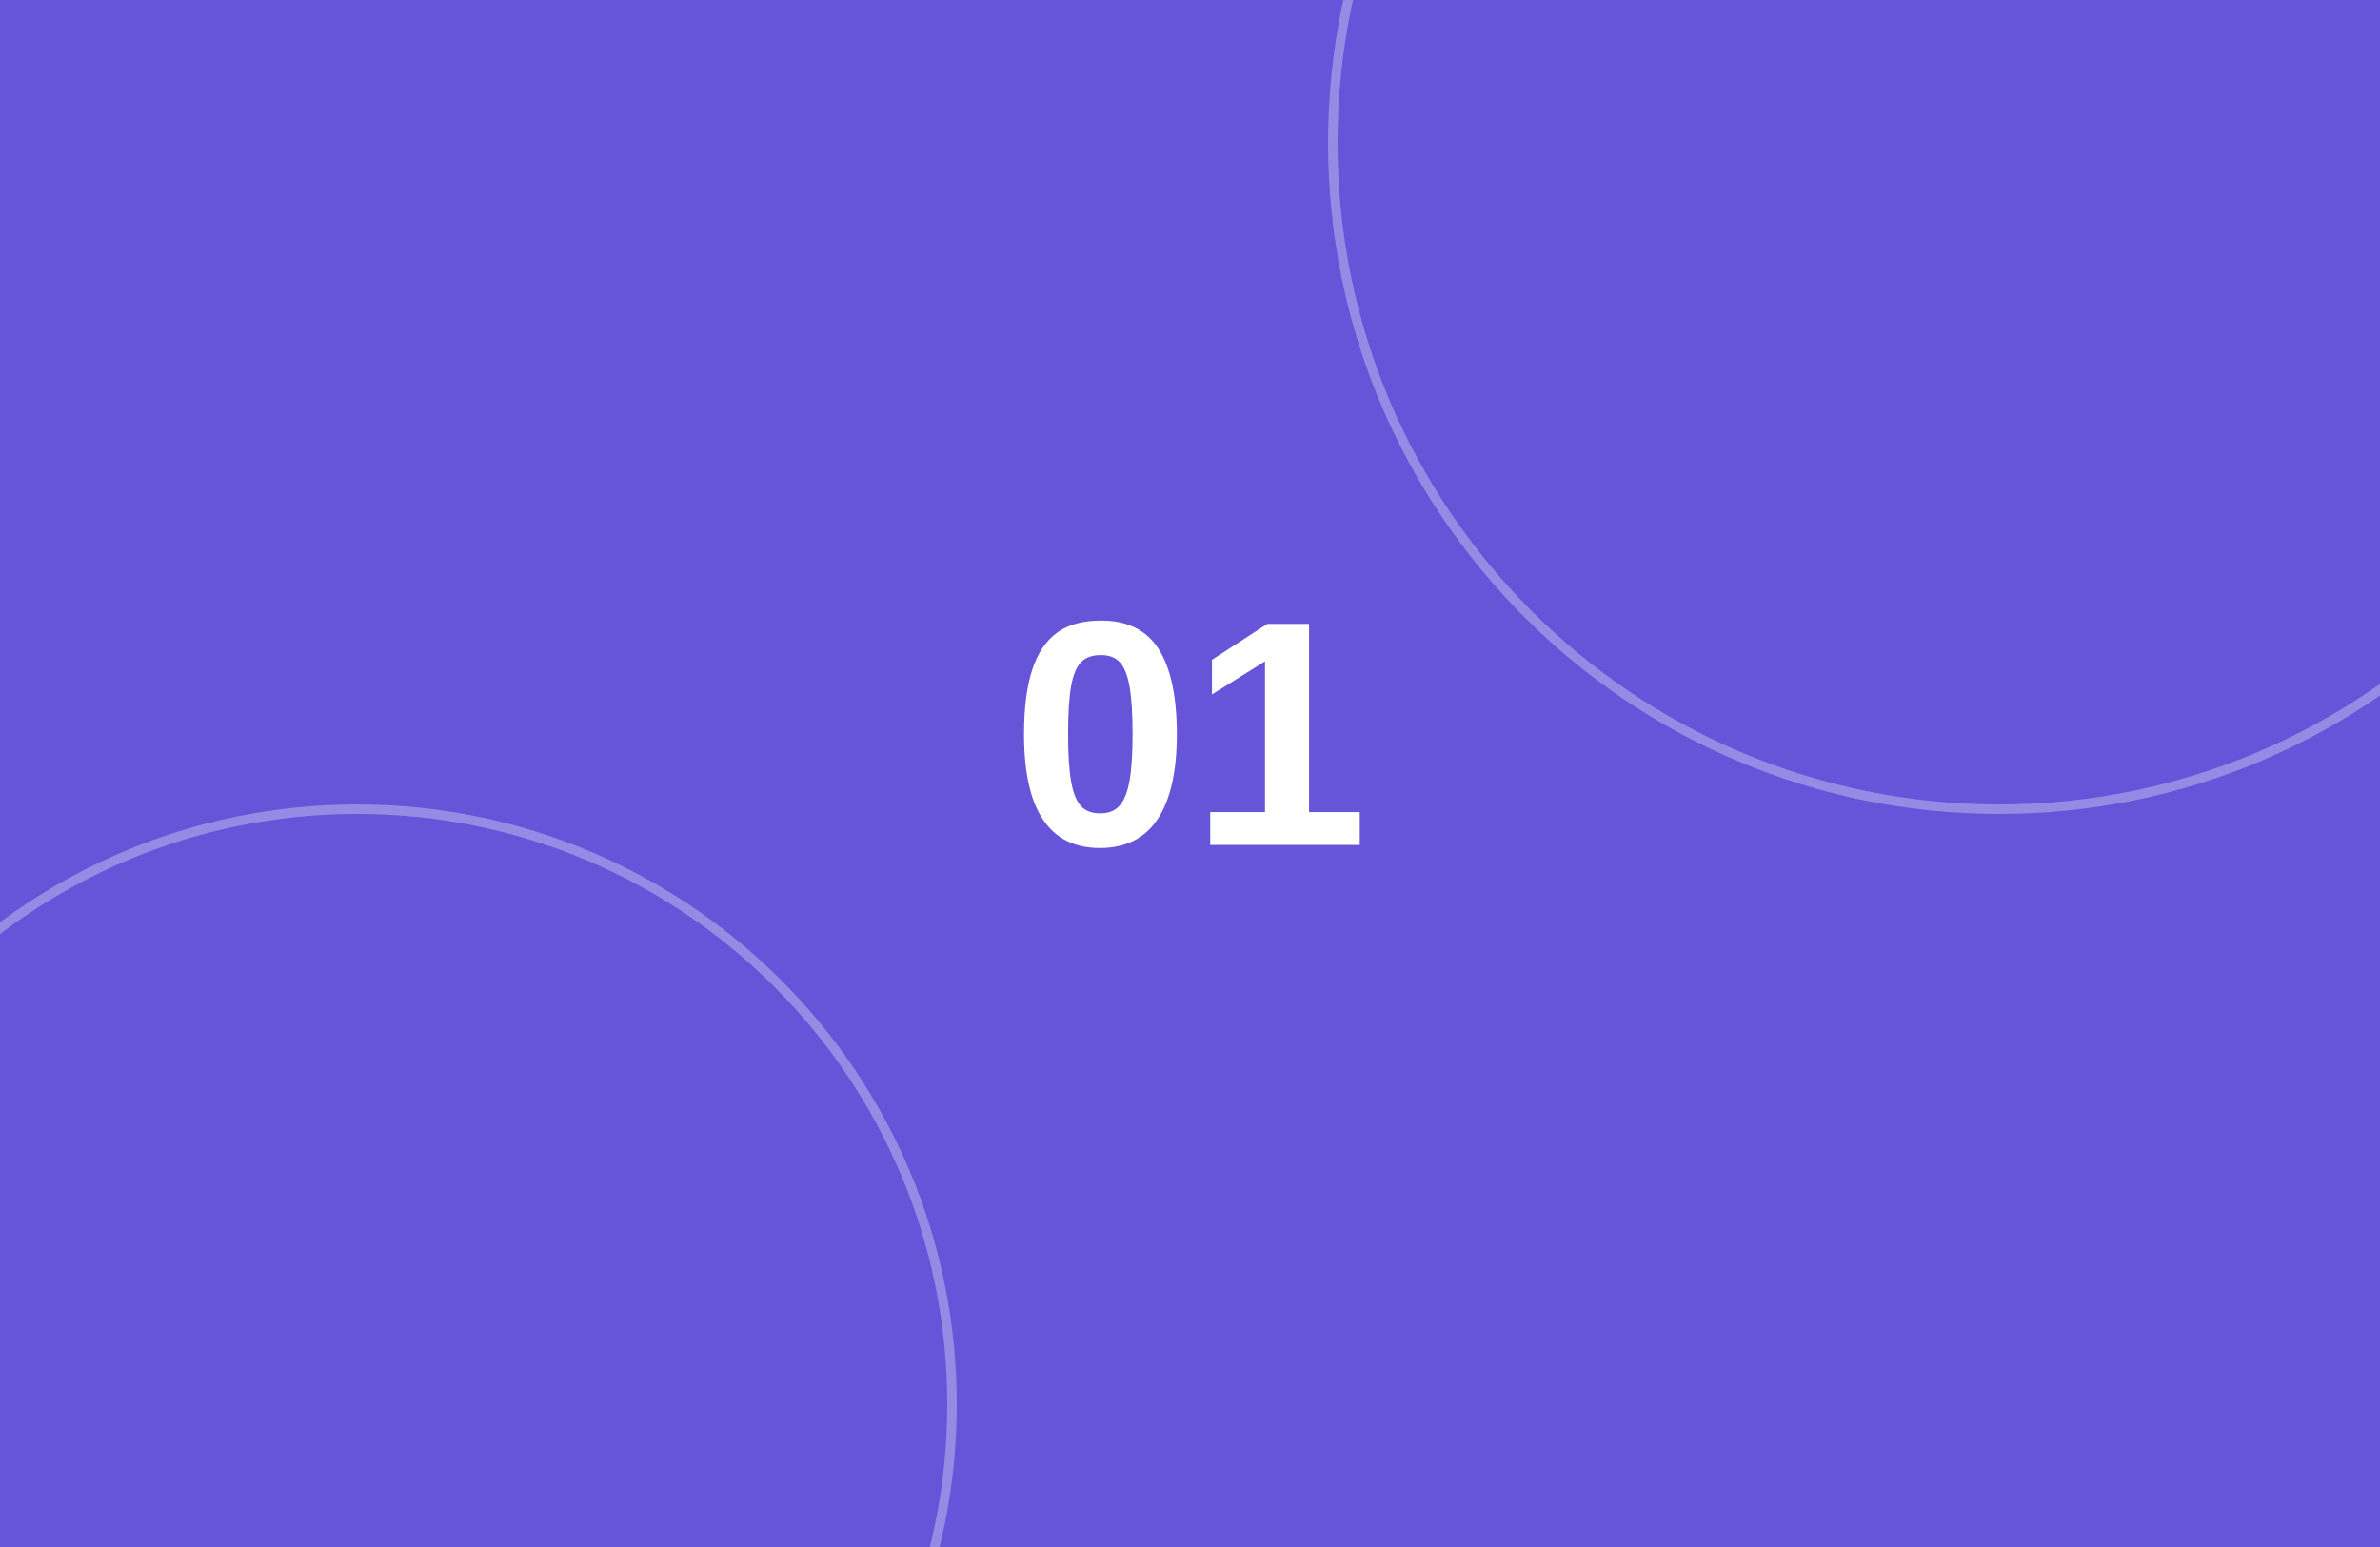
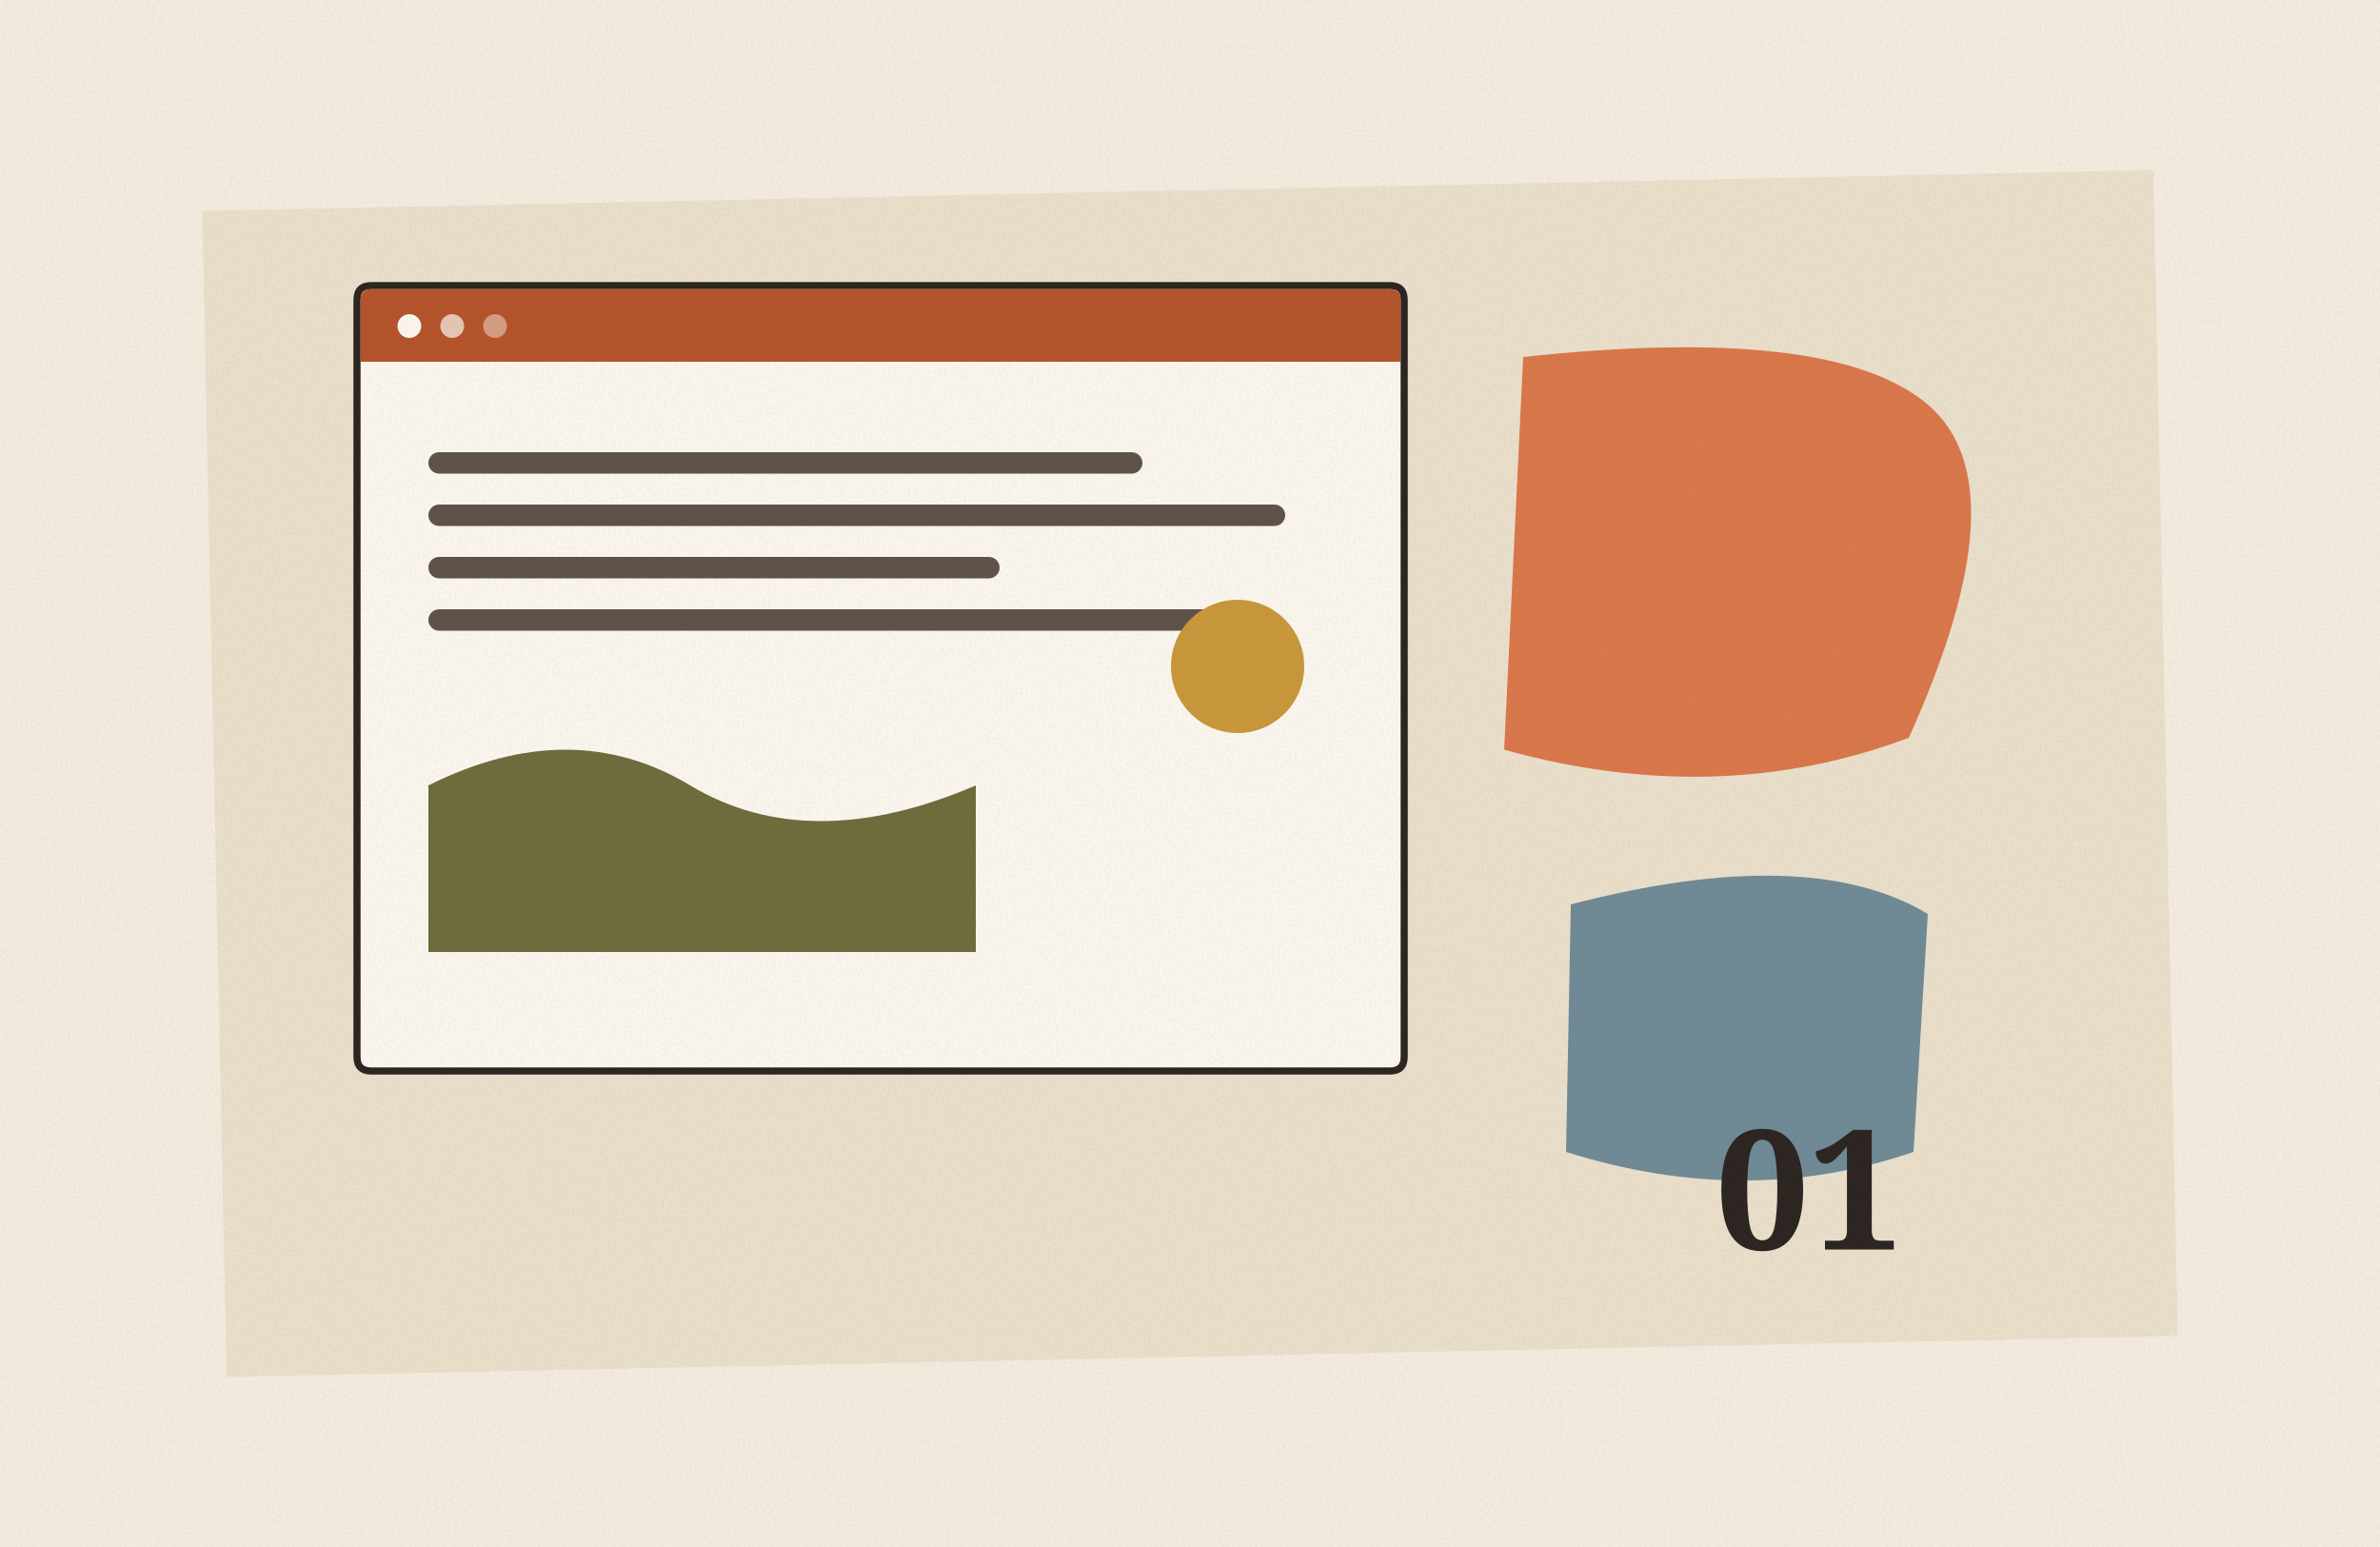
- <svg xmlns="http://www.w3.org/2000/svg" width="1000" height="650" viewBox="0 0 1000 650">
-   <rect width="1000" height="650" fill="#6654d9" />
-   <circle cx="840" cy="60" r="280" fill="none" stroke="#ffffff50" stroke-width="4" />
-   <circle cx="150" cy="590" r="250" fill="none" stroke="#ffffff50" stroke-width="4" />
-   <text x="500" y="355" fill="#ffffff" text-anchor="middle" font-size="135" font-family="Arial,sans-serif" font-weight="bold">01</text>
+ <svg xmlns="http://www.w3.org/2000/svg" width="1000" height="650" viewBox="0 0 1000 650" role="img">
+   <defs>
+     <filter id="g" x="0" y="0" width="100%" height="100%">
+       <feTurbulence type="fractalNoise" baseFrequency=".85" numOctaves="2" seed="4" />
+       <feColorMatrix values="0 0 0 0 .17 0 0 0 0 .14 0 0 0 0 .12 0 0 0 .9 -.25" />
+     </filter>
+   </defs>
+   <rect width="1000" height="650" fill="#F3ECDF" />
+   <rect x="90" y="80" width="820" height="490" fill="#EADFCB" transform="rotate(-1.2 500 325)" />
+   <path d="M150 126q0-6 6-6h428q6 0 6 6v318q0 6-6 6h-428q-6 0-6-6z" fill="#FBF7EF" stroke="#2B2420" stroke-width="3" stroke-linejoin="round" />
+   <path d="M151.5 126q0-4.5 4.5-4.5h428q4.5 0 4.5 4.5v26h-437z" fill="#B4532A" />
+   <circle cx="172" cy="137" r="5" fill="#FBF7EF" />
+   <circle cx="190" cy="137" r="5" fill="#FBF7EF" opacity=".7" />
+   <circle cx="208" cy="137" r="5" fill="#FBF7EF" opacity=".45" />
+   <rect x="180" y="190" width="300" height="9" rx="4.5" fill="#5E5248" opacity="1" />
+   <rect x="180" y="212" width="360" height="9" rx="4.5" fill="#5E5248" opacity="1" />
+   <rect x="180" y="234" width="240" height="9" rx="4.5" fill="#5E5248" opacity="1" />
+   <rect x="180" y="256" width="330" height="9" rx="4.5" fill="#5E5248" opacity="1" />
+   <path d="M180 330q60-30 110 0t120 0v70h-230z" fill="#6E6B3B" />
+   <circle cx="520" cy="280" r="28" fill="#C9973A" />
+   <path d="M640 150q130-14 170 20t-8 140q-80 30-170 5z" fill="#D9774A" />
+   <path d="M660 380q100-26 150 4l-6 100q-70 24-146 0z" fill="#6F8A96" />
+   <text x="760" y="525" text-anchor="middle" font-family="Fraunces,Georgia,serif" font-size="70" font-weight="700" fill="#2B2420">01</text>
+   <rect width="1000" height="650" filter="url(#g)" opacity="0.12" />
</svg>
